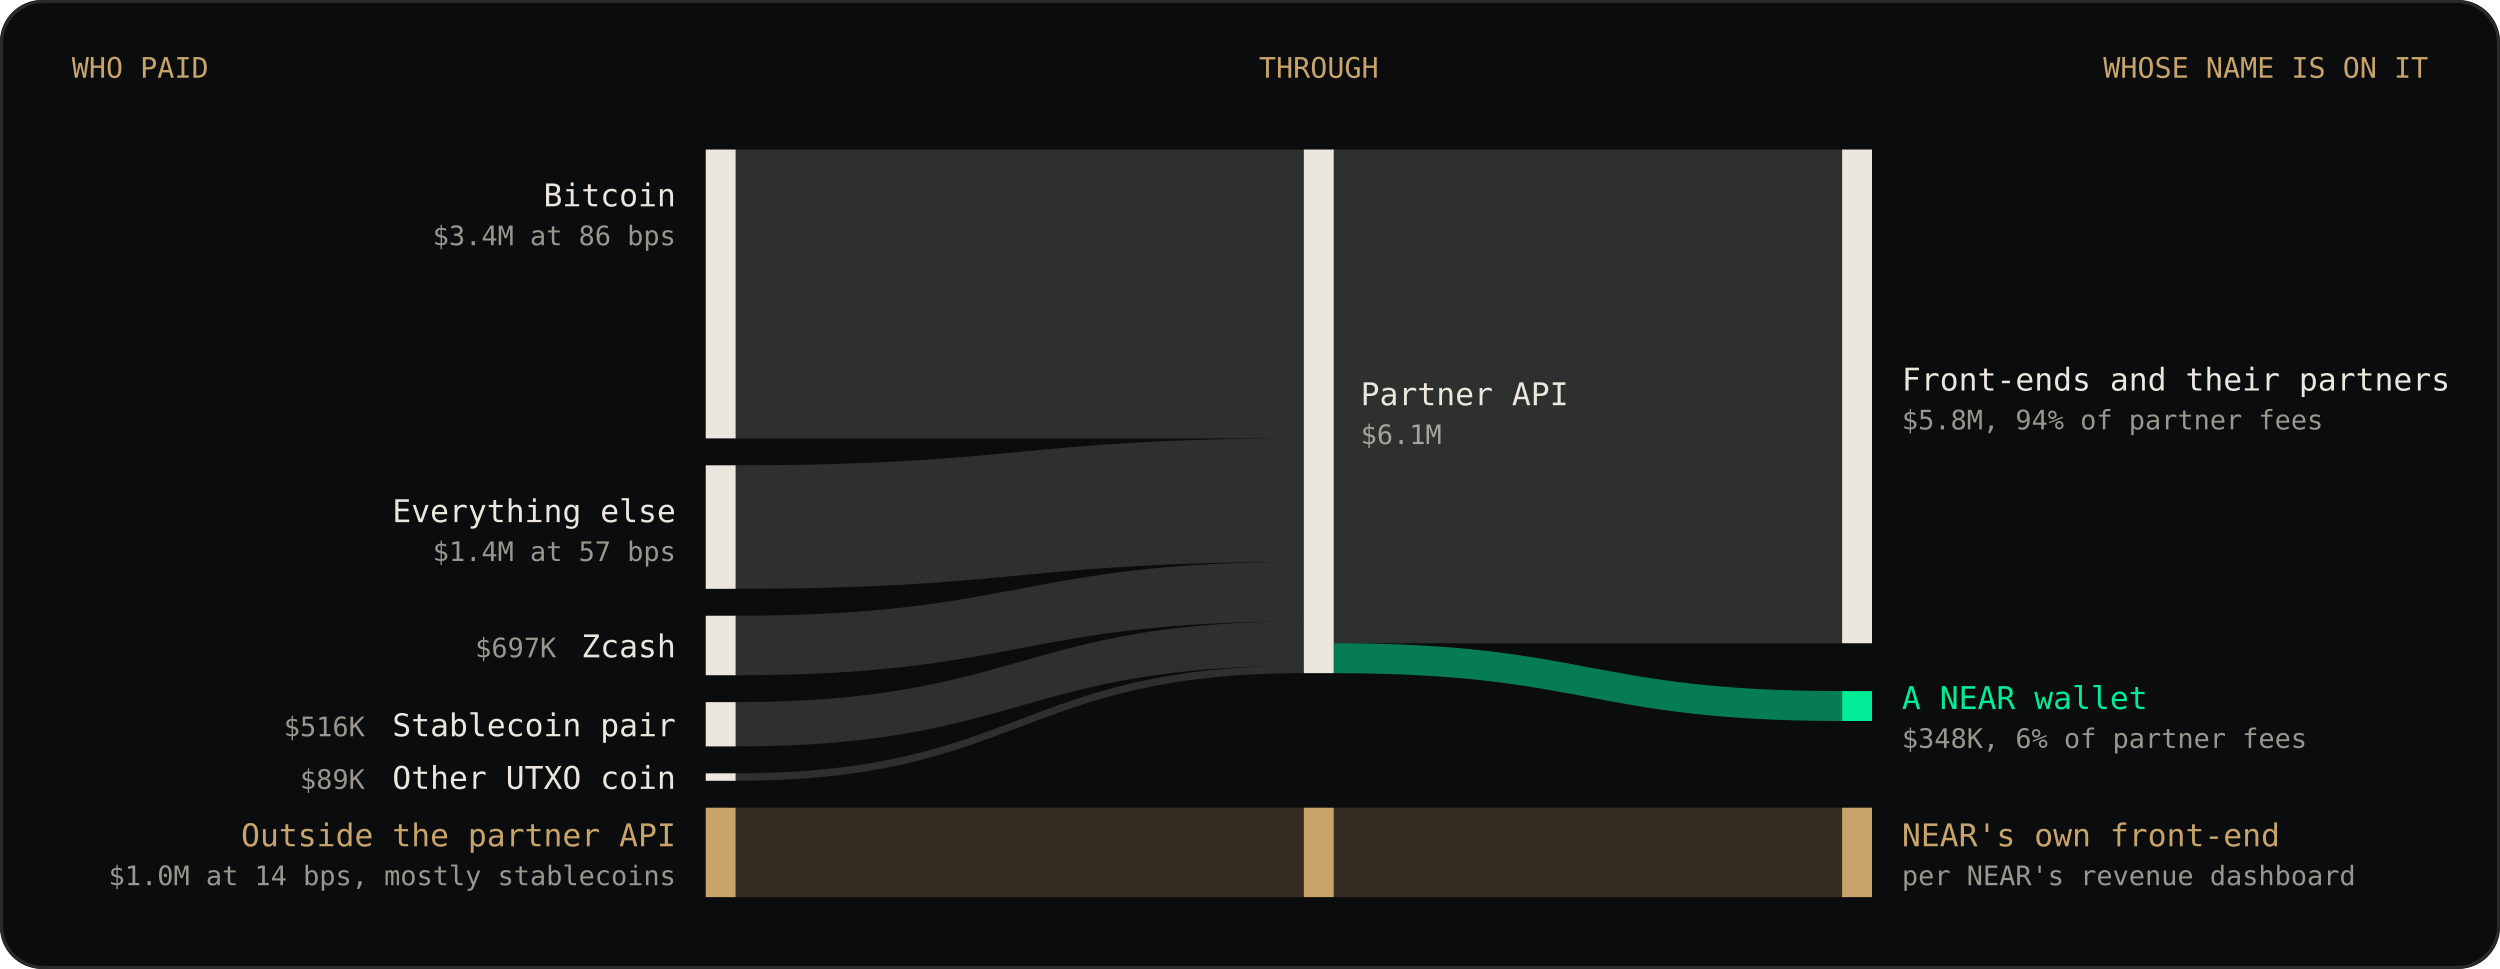
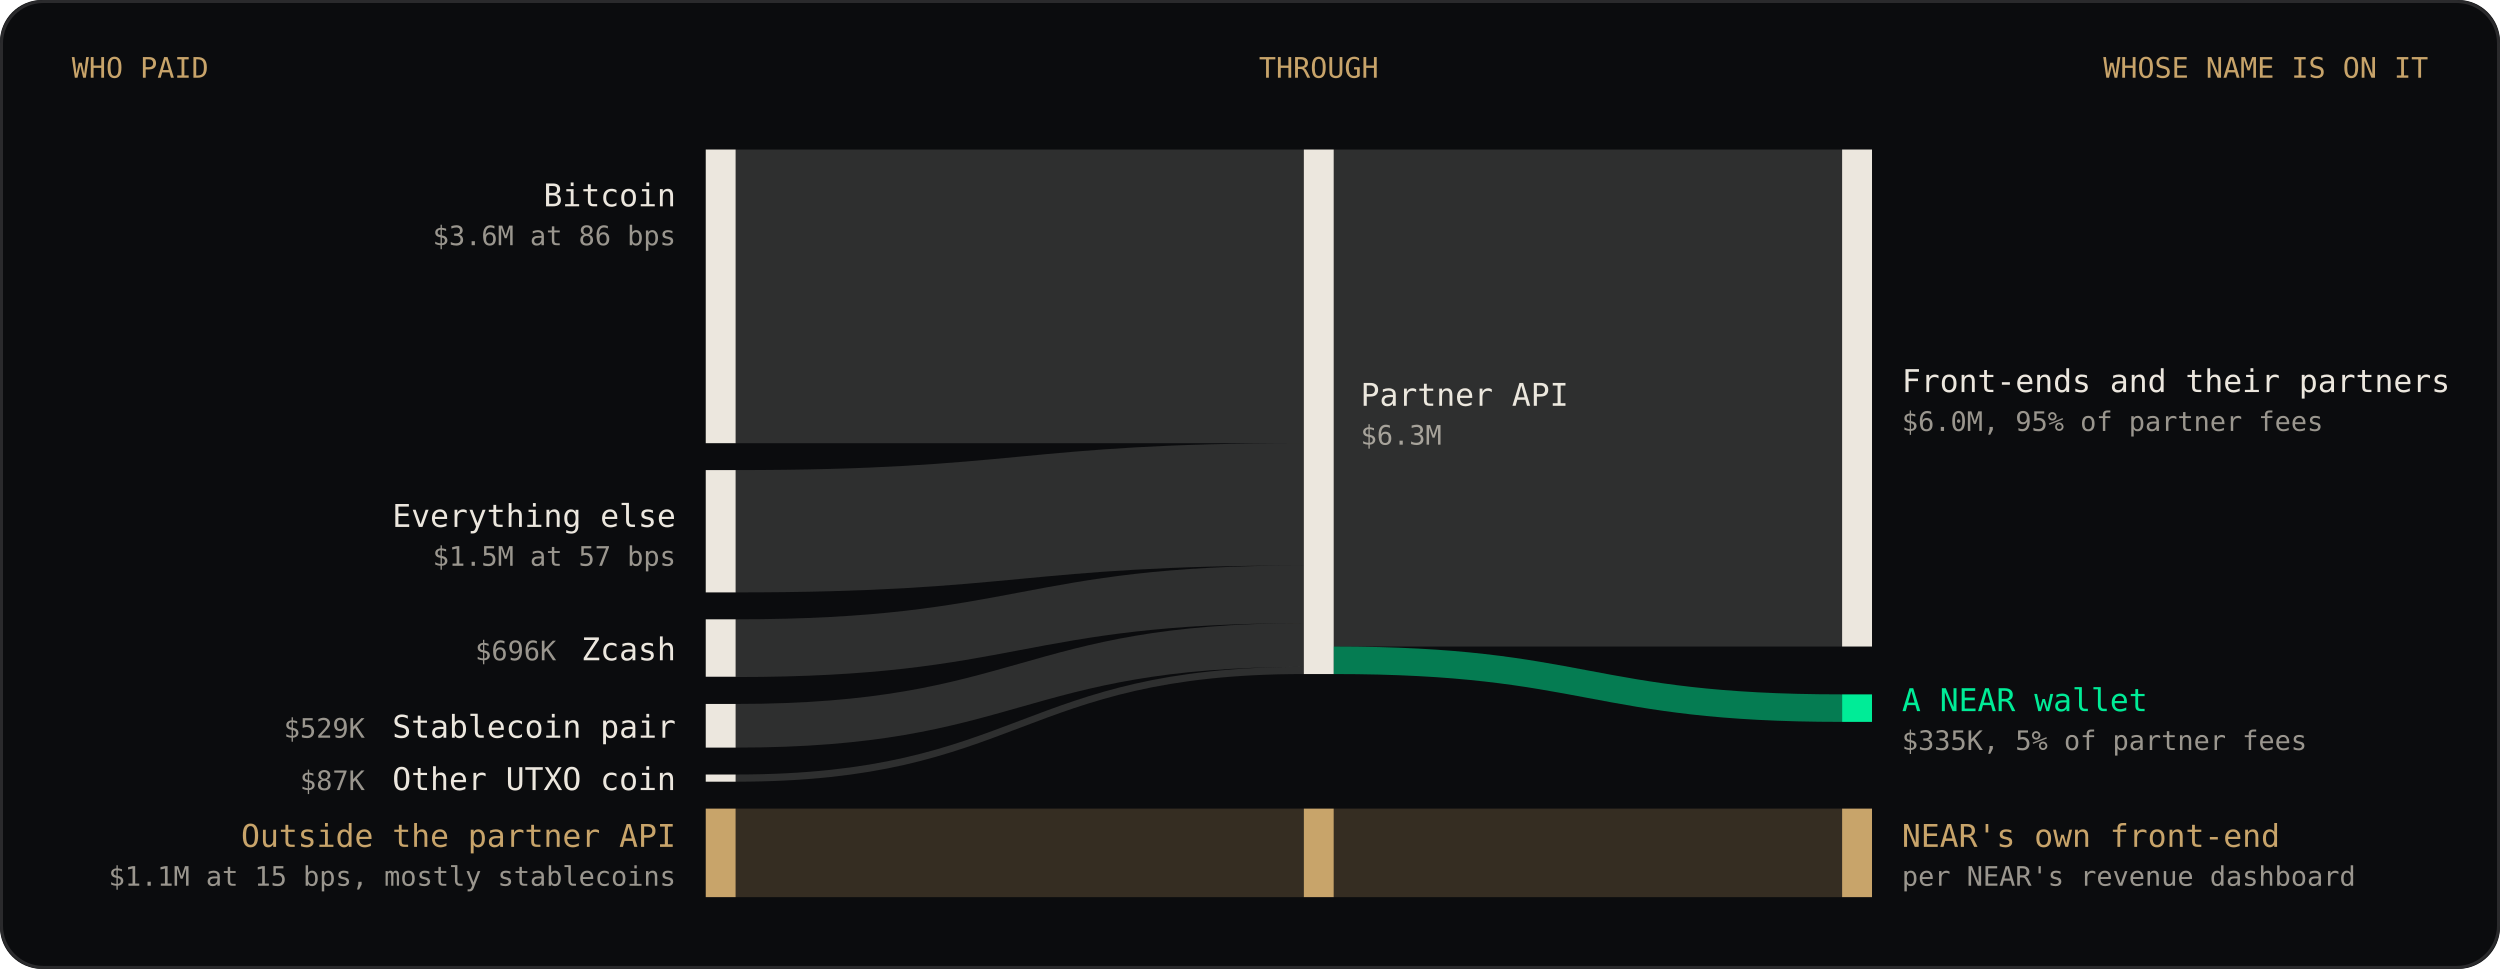
<svg xmlns="http://www.w3.org/2000/svg" viewBox="0 0 836 324" width="836" height="324" font-family="'JetBrains Mono', ui-monospace, SFMono-Regular, Menlo, Consolas, monospace" font-size="9">
  <rect width="836" height="324" rx="14" fill="#0b0c0e" />
  <rect x="0.5" y="0.5" width="835" height="323" rx="14" fill="none" stroke="#2a2a2c" />
  <text x="24.0" y="26.0" fill="#c8a46a" font-size="9.5" font-weight="500" text-anchor="start">WHO PAID</text>
  <text x="441.0" y="26.0" fill="#c8a46a" font-size="9.5" font-weight="500" text-anchor="middle">THROUGH</text>
  <text x="812.0" y="26.0" fill="#c8a46a" font-size="9.5" font-weight="500" text-anchor="end">WHOSE NAME IS ON IT</text>
-   <rect x="236.0" y="50.0" width="10.0" height="96.6" fill="#ece7de" />
+   <rect x="236.0" y="50.0" width="10.0" height="98.2" fill="#ece7de" />
  <text x="226.0" y="69.0" fill="#ece7de" font-size="10.5" font-weight="400" text-anchor="end">Bitcoin</text>
-   <text x="226.0" y="82.0" fill="#9a968e" font-size="9" font-weight="400" text-anchor="end">$3.4M at 86 bps</text>
-   <path d="M246.0 50.0 C341.0 50.0 341.0 50.0 436.0 50.0 L436.0 146.6 C341.0 146.6 341.0 146.6 246.0 146.6 Z" fill="#ece7de" fill-opacity="0.16" />
-   <rect x="236.0" y="155.6" width="10.0" height="41.3" fill="#ece7de" />
-   <text x="226.0" y="174.6" fill="#ece7de" font-size="10.5" font-weight="400" text-anchor="end">Everything else</text>
-   <text x="226.0" y="187.6" fill="#9a968e" font-size="9" font-weight="400" text-anchor="end">$1.4M at 57 bps</text>
-   <path d="M246.0 155.6 C341.0 155.6 341.0 146.6 436.0 146.6 L436.0 187.9 C341.0 187.9 341.0 196.9 246.0 196.9 Z" fill="#ece7de" fill-opacity="0.16" />
-   <rect x="236.0" y="205.9" width="10.0" height="19.9" fill="#ece7de" />
-   <text x="226.0" y="219.8" fill="#ece7de" font-size="10.5" font-weight="400" text-anchor="end">Zcash</text>
-   <text x="186.0" y="219.8" fill="#9a968e" font-size="9" font-weight="400" text-anchor="end">$697K</text>
-   <path d="M246.0 205.9 C341.0 205.9 341.0 187.9 436.0 187.9 L436.0 207.8 C341.0 207.8 341.0 225.8 246.0 225.8 Z" fill="#ece7de" fill-opacity="0.16" />
-   <rect x="236.0" y="234.8" width="10.0" height="14.8" fill="#ece7de" />
-   <text x="226.0" y="246.2" fill="#ece7de" font-size="10.5" font-weight="400" text-anchor="end">Stablecoin pair</text>
-   <text x="122.0" y="246.2" fill="#9a968e" font-size="9" font-weight="400" text-anchor="end">$516K</text>
-   <path d="M246.0 234.8 C341.0 234.8 341.0 207.8 436.0 207.8 L436.0 222.6 C341.0 222.6 341.0 249.6 246.0 249.6 Z" fill="#ece7de" fill-opacity="0.16" />
-   <rect x="236.0" y="258.6" width="10.0" height="2.5" fill="#ece7de" />
-   <text x="226.0" y="263.8" fill="#ece7de" font-size="10.5" font-weight="400" text-anchor="end">Other UTXO coin</text>
-   <text x="122.0" y="263.8" fill="#9a968e" font-size="9" font-weight="400" text-anchor="end">$89K</text>
-   <path d="M246.0 258.6 C341.0 258.6 341.0 222.6 436.0 222.6 L436.0 225.1 C341.0 225.1 341.0 261.1 246.0 261.1 Z" fill="#ece7de" fill-opacity="0.16" />
-   <rect x="236.0" y="270.1" width="10.0" height="29.9" fill="#c8a46a" />
-   <text x="226.0" y="283.0" fill="#c8a46a" font-size="10.5" font-weight="400" text-anchor="end">Outside the partner API</text>
-   <text x="226.0" y="296.0" fill="#9a968e" font-size="9" font-weight="400" text-anchor="end">$1.0M at 14 bps, mostly stablecoins</text>
-   <path d="M246.0 270.1 C341.0 270.1 341.0 270.1 436.0 270.1 L436.0 300.0 C341.0 300.0 341.0 300.0 246.0 300.0 Z" fill="#c8a46a" fill-opacity="0.22" />
-   <rect x="436.0" y="50.0" width="10.0" height="175.1" fill="#ece7de" />
-   <rect x="436.0" y="270.1" width="10.0" height="29.9" fill="#c8a46a" />
-   <text x="455.0" y="135.5" fill="#ece7de" font-size="10.5" font-weight="400" text-anchor="start">Partner API</text>
-   <text x="455.0" y="148.5" fill="#9a968e" font-size="9" font-weight="400" text-anchor="start">$6.1M</text>
-   <path d="M446.0 50.0 C531.0 50.0 531.0 50.0 616.0 50.0 L616.0 215.1 C531.0 215.1 531.0 215.1 446.0 215.1 Z" fill="#ece7de" fill-opacity="0.16" />
-   <path d="M446.0 215.1 C531.0 215.1 531.0 231.1 616.0 231.1 L616.0 241.1 C531.0 241.1 531.0 225.1 446.0 225.1 Z" fill="#00ec97" fill-opacity="0.5" />
-   <path d="M446.0 270.1 C531.0 270.1 531.0 270.1 616.0 270.1 L616.0 300.0 C531.0 300.0 531.0 300.0 446.0 300.0 Z" fill="#c8a46a" fill-opacity="0.22" />
-   <rect x="616.0" y="50.0" width="10.0" height="165.1" fill="#ece7de" />
-   <rect x="616.0" y="231.1" width="10.0" height="10.0" fill="#00ec97" />
-   <rect x="616.0" y="270.1" width="10.0" height="29.9" fill="#c8a46a" />
-   <text x="636.0" y="130.6" fill="#ece7de" font-size="10.5" font-weight="400" text-anchor="start">Front-ends and their partners</text>
-   <text x="636.0" y="143.6" fill="#9a968e" font-size="9" font-weight="400" text-anchor="start">$5.8M, 94% of partner fees</text>
-   <text x="636.0" y="237.1" fill="#00ec97" font-size="10.5" font-weight="400" text-anchor="start">A NEAR wallet</text>
-   <text x="636.0" y="250.1" fill="#9a968e" font-size="9" font-weight="400" text-anchor="start">$348K, 6% of partner fees</text>
-   <text x="636.0" y="283.0" fill="#c8a46a" font-size="10.5" font-weight="400" text-anchor="start">NEAR's own front-end</text>
-   <text x="636.0" y="296.0" fill="#9a968e" font-size="9" font-weight="400" text-anchor="start">per NEAR's revenue dashboard</text>
+   <text x="226.0" y="82.0" fill="#9a968e" font-size="9" font-weight="400" text-anchor="end">$3.6M at 86 bps</text>
+   <path d="M246.0 50.0 C341.0 50.0 341.0 50.0 436.0 50.0 L436.0 148.2 C341.0 148.2 341.0 148.2 246.0 148.2 Z" fill="#ece7de" fill-opacity="0.16" />
+   <rect x="236.0" y="157.2" width="10.0" height="40.9" fill="#ece7de" />
+   <text x="226.0" y="176.2" fill="#ece7de" font-size="10.5" font-weight="400" text-anchor="end">Everything else</text>
+   <text x="226.0" y="189.2" fill="#9a968e" font-size="9" font-weight="400" text-anchor="end">$1.5M at 57 bps</text>
+   <path d="M246.0 157.2 C341.0 157.2 341.0 148.2 436.0 148.2 L436.0 189.1 C341.0 189.1 341.0 198.1 246.0 198.1 Z" fill="#ece7de" fill-opacity="0.16" />
+   <rect x="236.0" y="207.1" width="10.0" height="19.2" fill="#ece7de" />
+   <text x="226.0" y="220.8" fill="#ece7de" font-size="10.5" font-weight="400" text-anchor="end">Zcash</text>
+   <text x="186.0" y="220.8" fill="#9a968e" font-size="9" font-weight="400" text-anchor="end">$696K</text>
+   <path d="M246.0 207.1 C341.0 207.1 341.0 189.1 436.0 189.1 L436.0 208.4 C341.0 208.4 341.0 226.4 246.0 226.4 Z" fill="#ece7de" fill-opacity="0.16" />
+   <rect x="236.0" y="235.4" width="10.0" height="14.6" fill="#ece7de" />
+   <text x="226.0" y="246.7" fill="#ece7de" font-size="10.5" font-weight="400" text-anchor="end">Stablecoin pair</text>
+   <text x="122.0" y="246.7" fill="#9a968e" font-size="9" font-weight="400" text-anchor="end">$529K</text>
+   <path d="M246.0 235.4 C341.0 235.4 341.0 208.4 436.0 208.4 L436.0 223.0 C341.0 223.0 341.0 250.0 246.0 250.0 Z" fill="#ece7de" fill-opacity="0.16" />
+   <rect x="236.0" y="259.0" width="10.0" height="2.4" fill="#ece7de" />
+   <text x="226.0" y="264.2" fill="#ece7de" font-size="10.5" font-weight="400" text-anchor="end">Other UTXO coin</text>
+   <text x="122.0" y="264.2" fill="#9a968e" font-size="9" font-weight="400" text-anchor="end">$87K</text>
+   <path d="M246.0 259.0 C341.0 259.0 341.0 223.0 436.0 223.0 L436.0 225.4 C341.0 225.4 341.0 261.4 246.0 261.4 Z" fill="#ece7de" fill-opacity="0.16" />
+   <rect x="236.0" y="270.4" width="10.0" height="29.6" fill="#c8a46a" />
+   <text x="226.0" y="283.2" fill="#c8a46a" font-size="10.5" font-weight="400" text-anchor="end">Outside the partner API</text>
+   <text x="226.0" y="296.2" fill="#9a968e" font-size="9" font-weight="400" text-anchor="end">$1.1M at 15 bps, mostly stablecoins</text>
+   <path d="M246.0 270.4 C341.0 270.4 341.0 270.4 436.0 270.4 L436.0 300.0 C341.0 300.0 341.0 300.0 246.0 300.0 Z" fill="#c8a46a" fill-opacity="0.22" />
+   <rect x="436.0" y="50.0" width="10.0" height="175.4" fill="#ece7de" />
+   <rect x="436.0" y="270.4" width="10.0" height="29.6" fill="#c8a46a" />
+   <text x="455.0" y="135.7" fill="#ece7de" font-size="10.5" font-weight="400" text-anchor="start">Partner API</text>
+   <text x="455.0" y="148.7" fill="#9a968e" font-size="9" font-weight="400" text-anchor="start">$6.3M</text>
+   <path d="M446.0 50.0 C531.0 50.0 531.0 50.0 616.0 50.0 L616.0 216.2 C531.0 216.2 531.0 216.2 446.0 216.2 Z" fill="#ece7de" fill-opacity="0.16" />
+   <path d="M446.0 216.2 C531.0 216.2 531.0 232.2 616.0 232.2 L616.0 241.4 C531.0 241.4 531.0 225.4 446.0 225.4 Z" fill="#00ec97" fill-opacity="0.5" />
+   <path d="M446.0 270.4 C531.0 270.4 531.0 270.4 616.0 270.4 L616.0 300.0 C531.0 300.0 531.0 300.0 446.0 300.0 Z" fill="#c8a46a" fill-opacity="0.22" />
+   <rect x="616.0" y="50.0" width="10.0" height="166.2" fill="#ece7de" />
+   <rect x="616.0" y="232.2" width="10.0" height="9.2" fill="#00ec97" />
+   <rect x="616.0" y="270.4" width="10.0" height="29.6" fill="#c8a46a" />
+   <text x="636.0" y="131.1" fill="#ece7de" font-size="10.5" font-weight="400" text-anchor="start">Front-ends and their partners</text>
+   <text x="636.0" y="144.1" fill="#9a968e" font-size="9" font-weight="400" text-anchor="start">$6.0M, 95% of partner fees</text>
+   <text x="636.0" y="237.8" fill="#00ec97" font-size="10.5" font-weight="400" text-anchor="start">A NEAR wallet</text>
+   <text x="636.0" y="250.8" fill="#9a968e" font-size="9" font-weight="400" text-anchor="start">$335K, 5% of partner fees</text>
+   <text x="636.0" y="283.2" fill="#c8a46a" font-size="10.5" font-weight="400" text-anchor="start">NEAR's own front-end</text>
+   <text x="636.0" y="296.2" fill="#9a968e" font-size="9" font-weight="400" text-anchor="start">per NEAR's revenue dashboard</text>
</svg>
